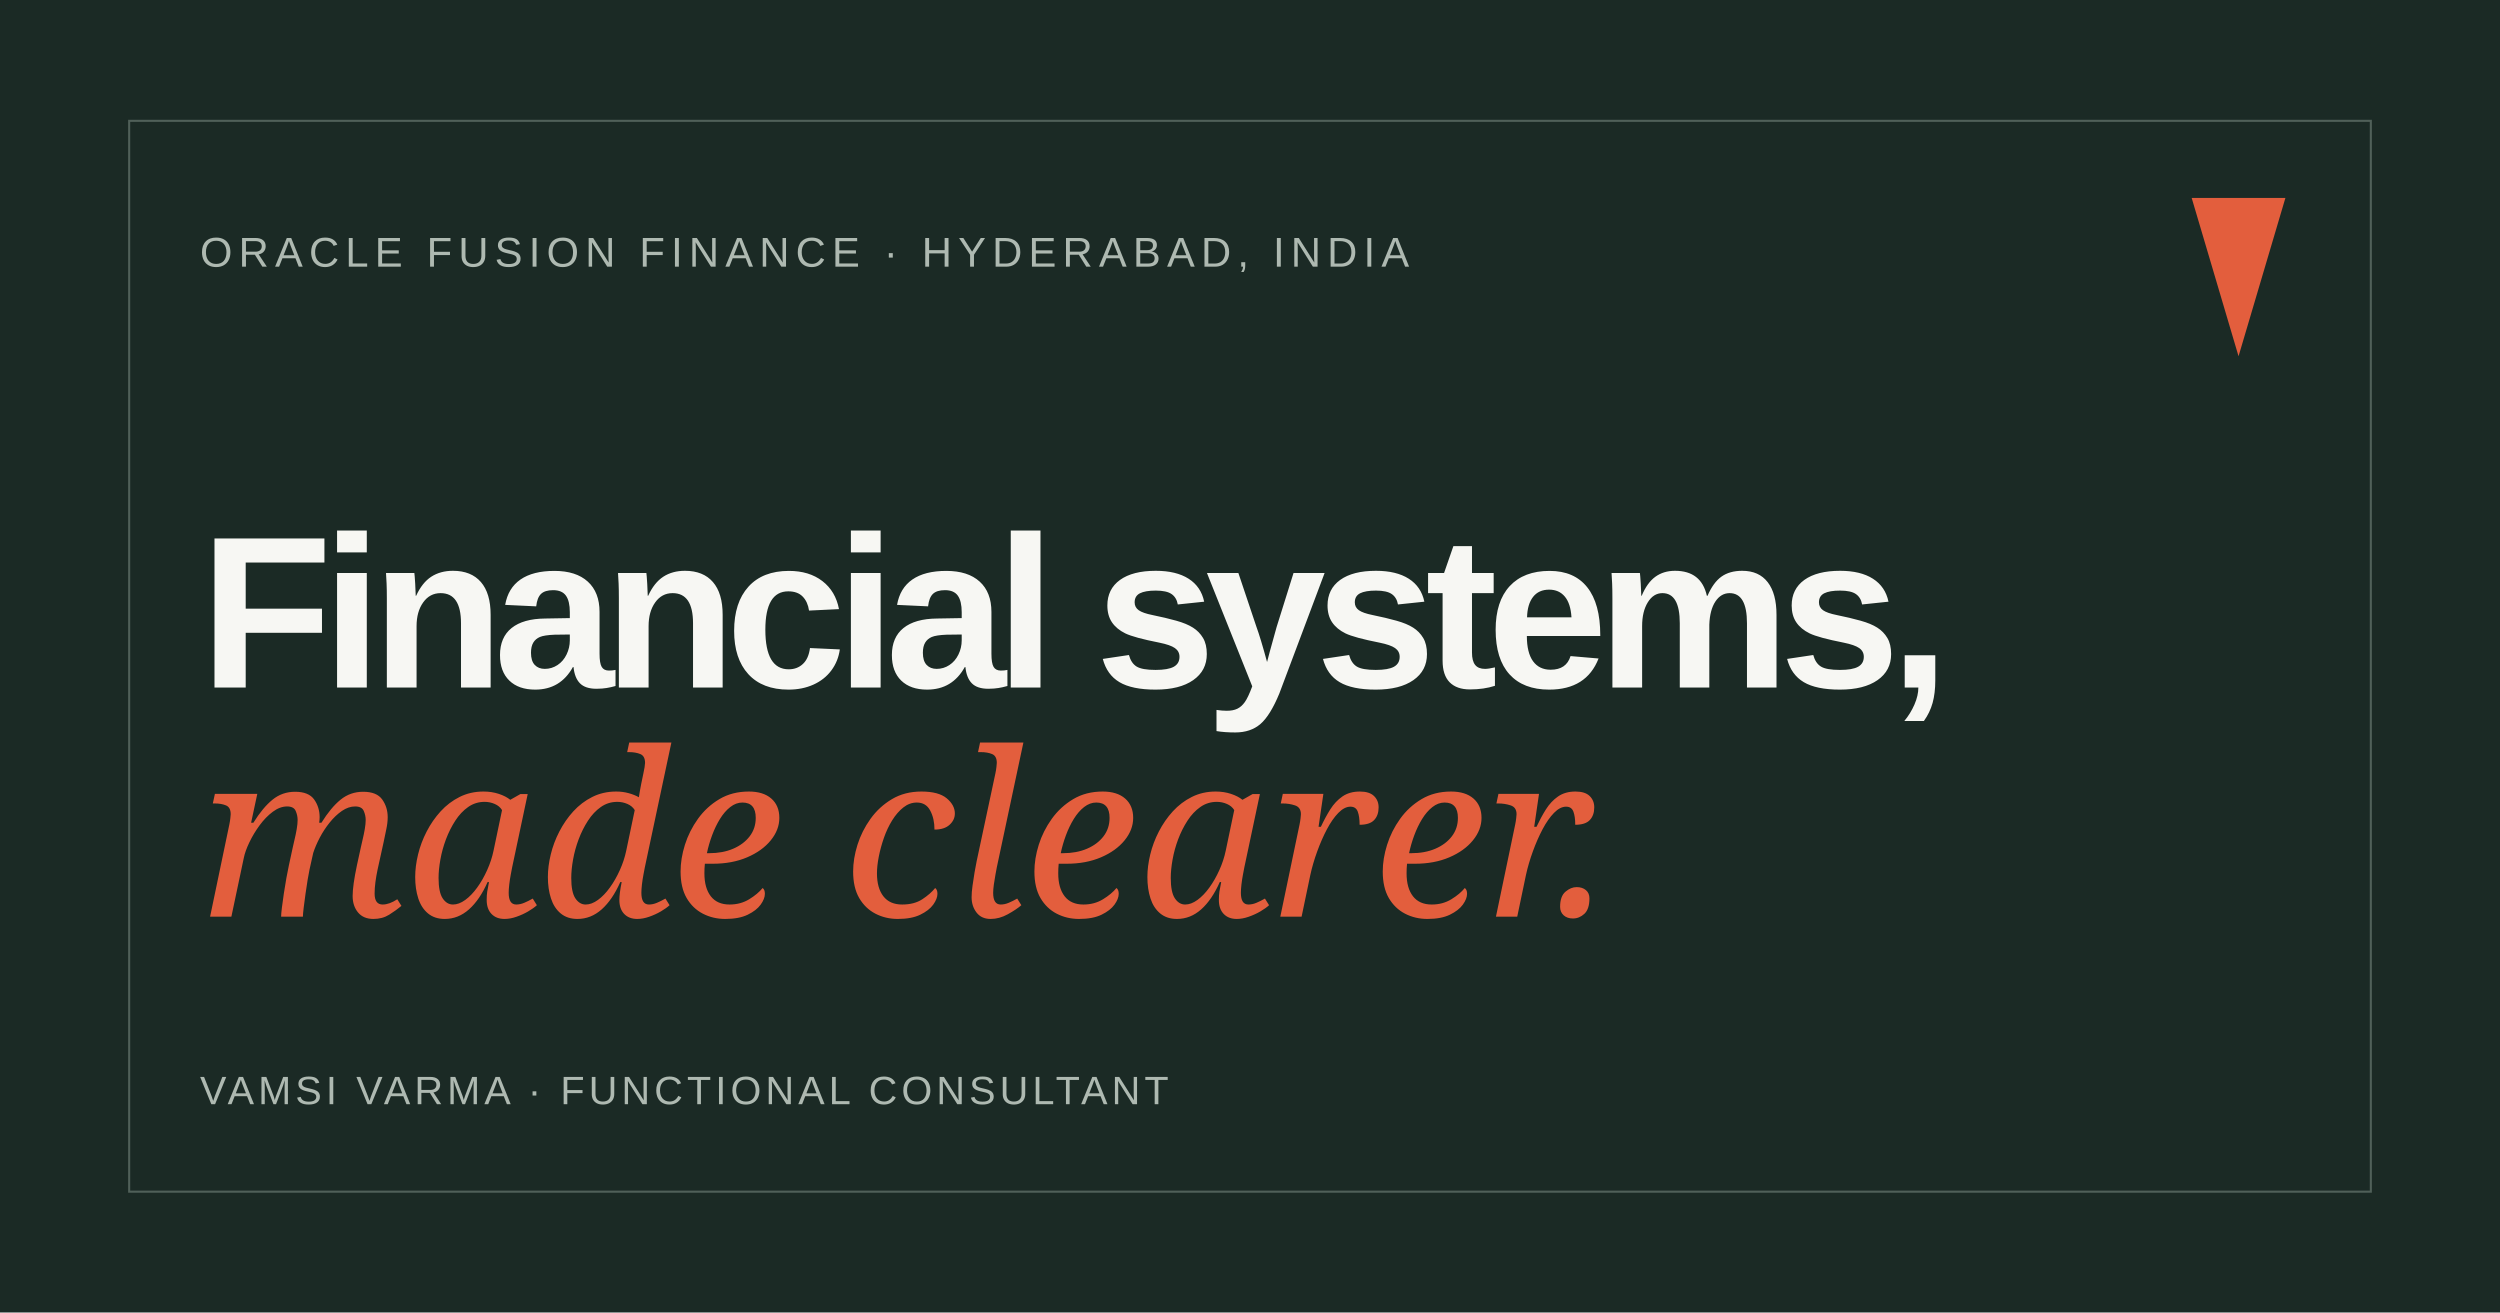
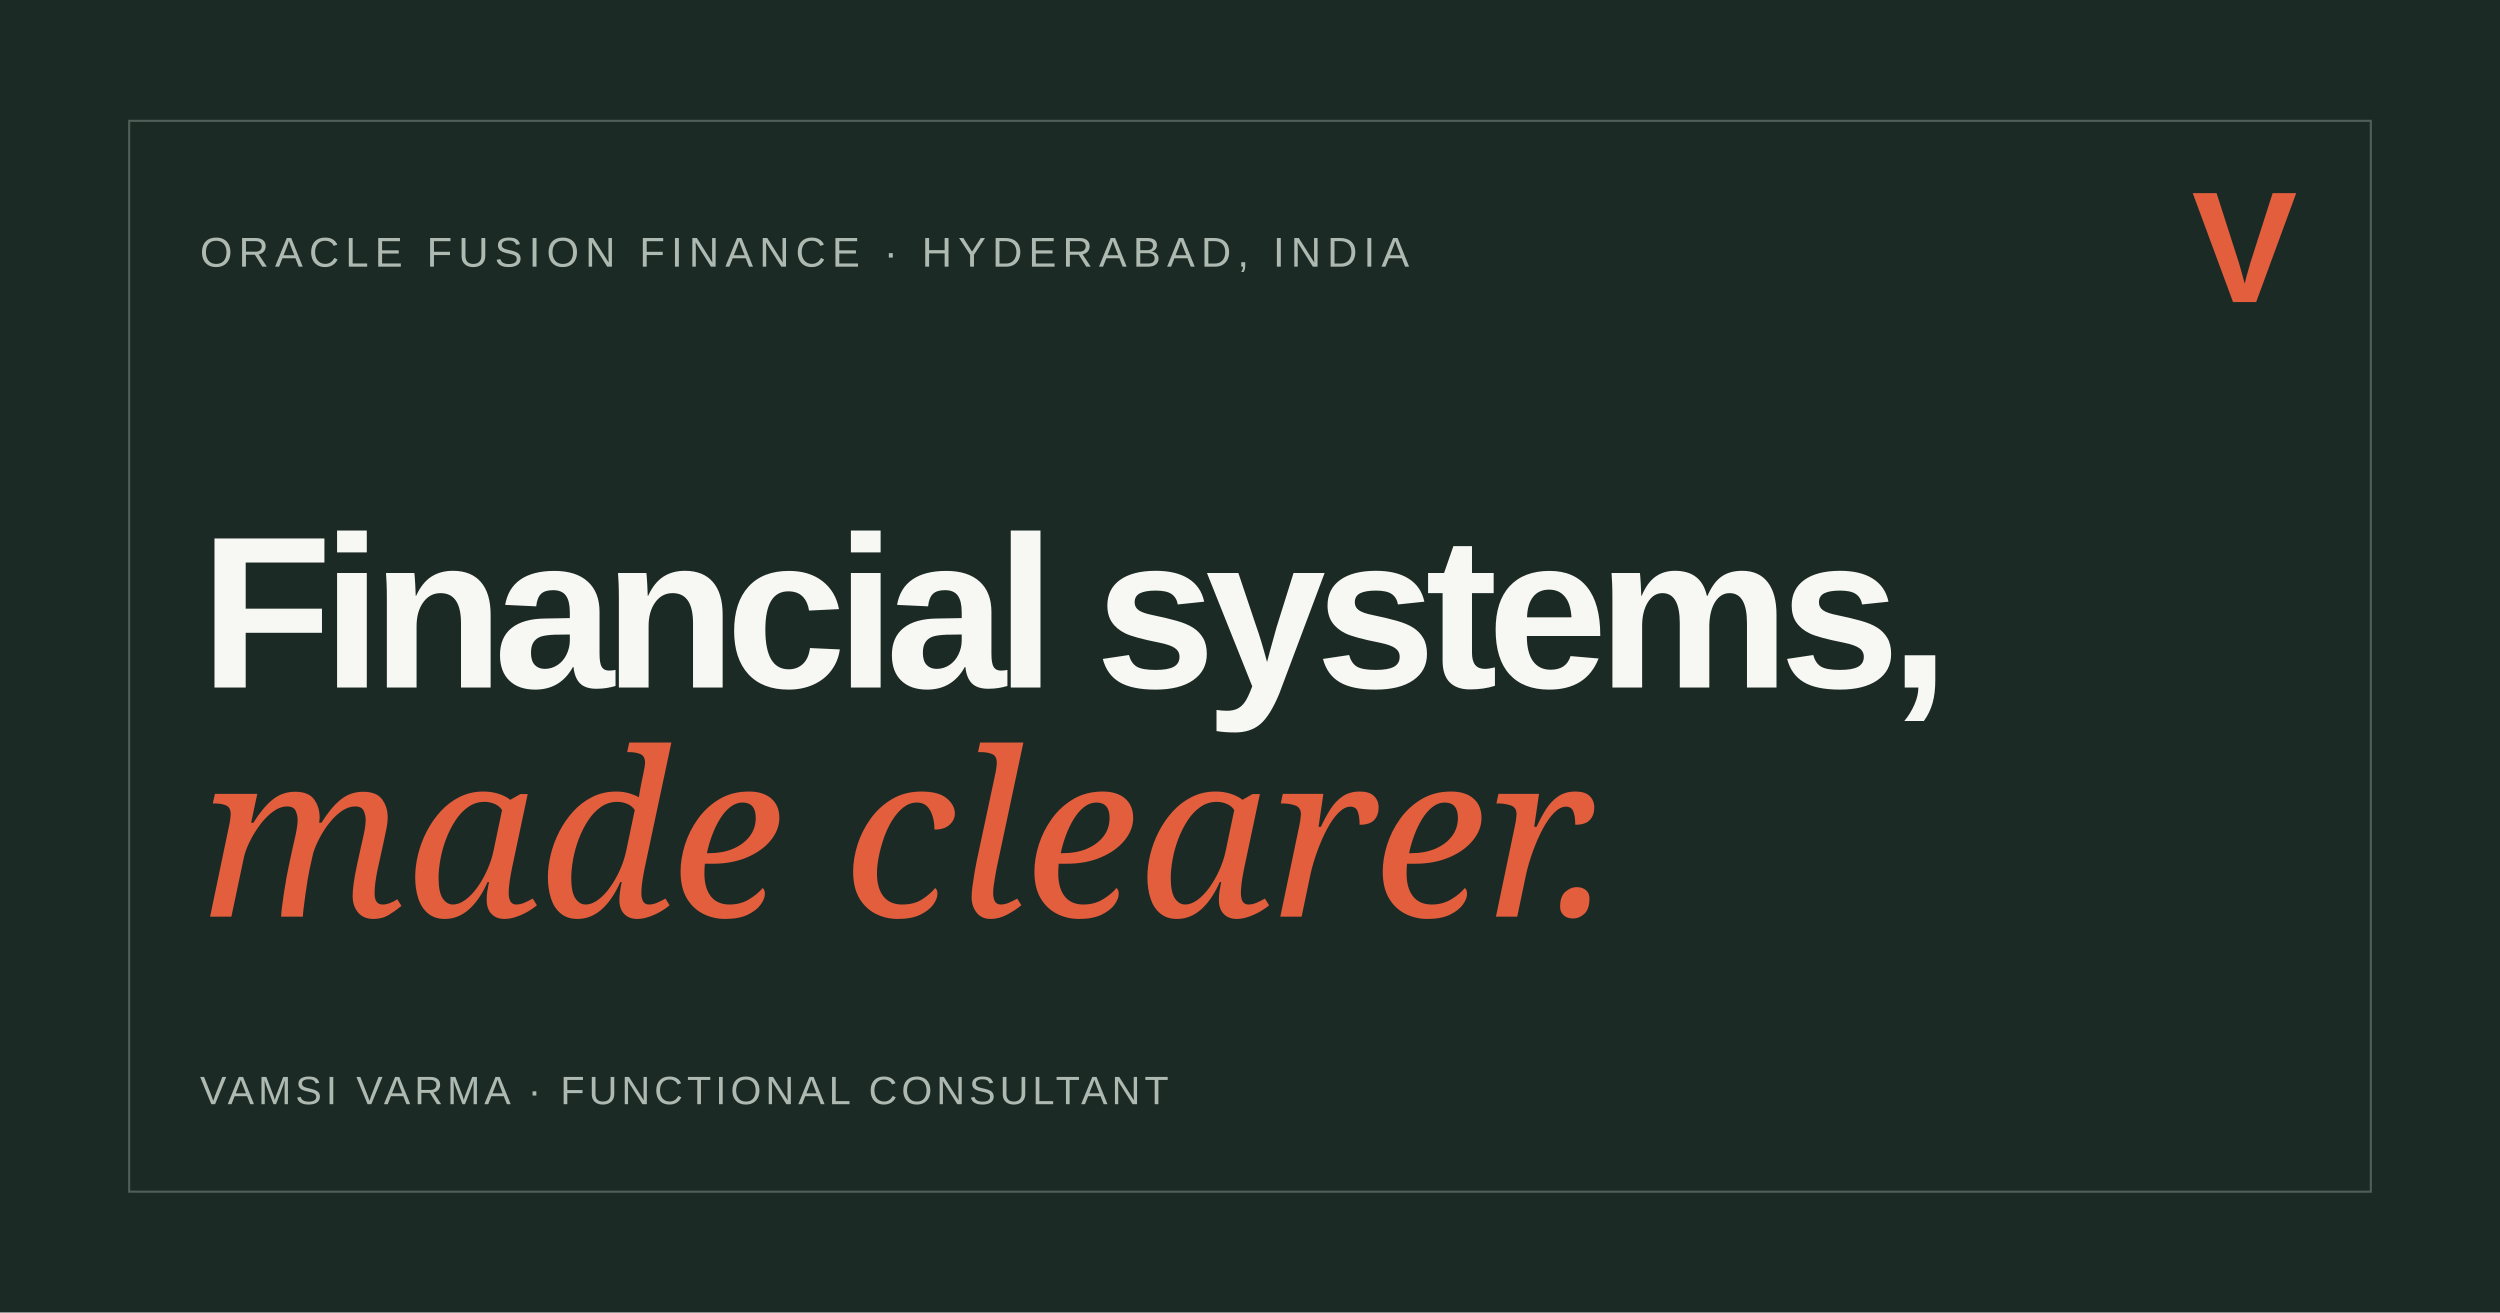
<svg xmlns="http://www.w3.org/2000/svg" width="1200" height="630" viewBox="0 0 1200 630">
  <rect width="1200" height="630" fill="#1b2a25" />
  <rect x="62" y="58" width="1076" height="514" fill="none" stroke="#506059" />
  <text x="96" y="128" fill="#aeb9b1" font-family="Arial, sans-serif" font-size="20" letter-spacing="3">ORACLE FUSION FINANCE · HYDERABAD, INDIA</text>
  <text x="96" y="330" fill="#f7f7f3" font-family="Arial, sans-serif" font-size="104" font-weight="600" letter-spacing="-5">Financial systems,</text>
  <text x="96" y="440" fill="#e35e3d" font-family="Georgia, serif" font-size="110" font-style="italic">made clearer.</text>
-   <path d="M1052 95h45l-22.5 76L1052 95Z" fill="#e35e3d" />
+   <text x="1052" y="145" fill="#e35e3d" font-family="Arial, sans-serif" font-size="76" font-weight="700">V</text>
  <text x="96" y="530" fill="#aeb9b1" font-family="Arial, sans-serif" font-size="19" letter-spacing="2">VAMSI VARMA · FUNCTIONAL CONSULTANT</text>
</svg>
